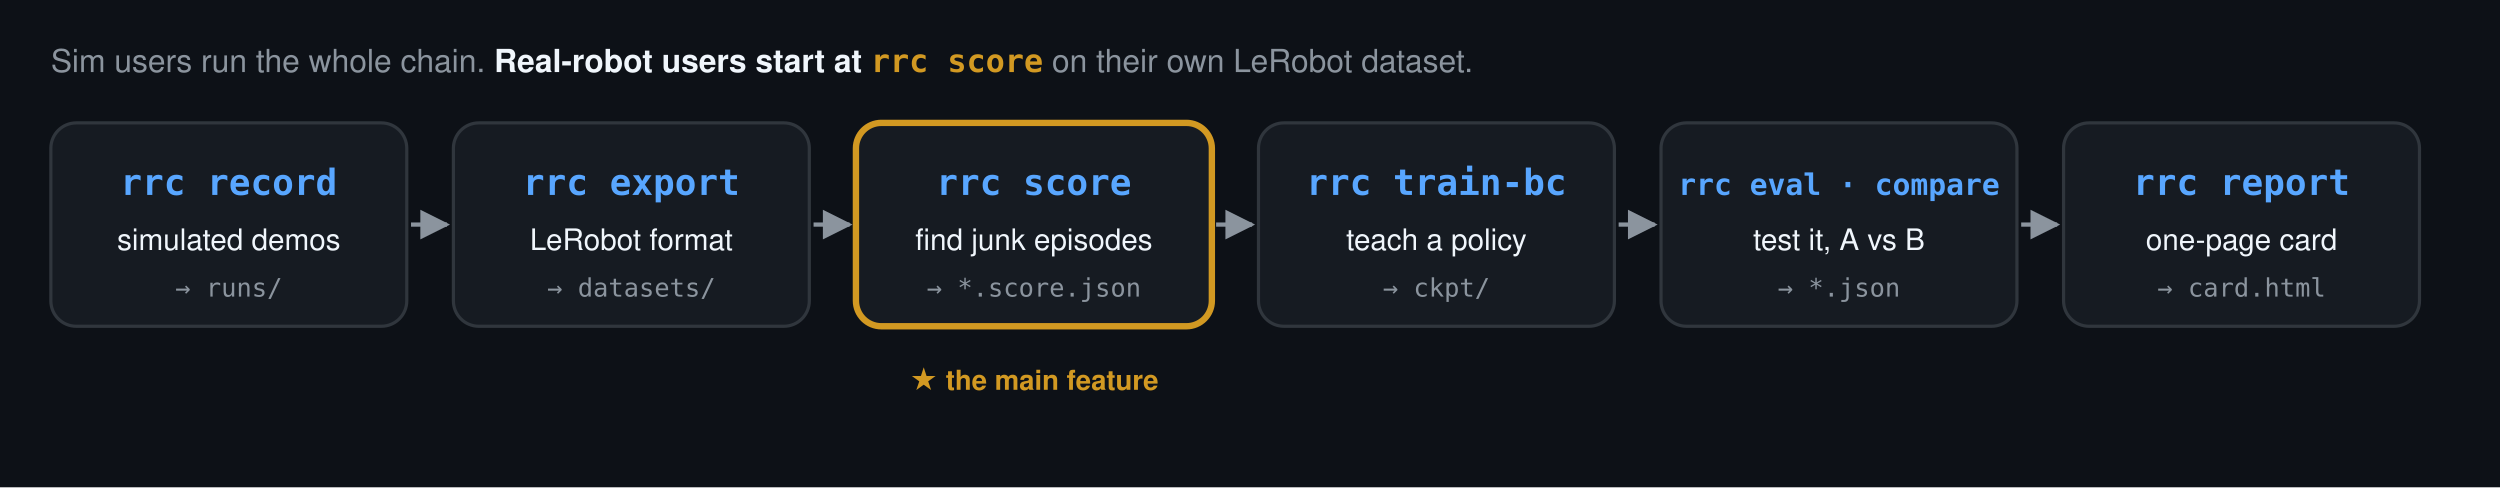
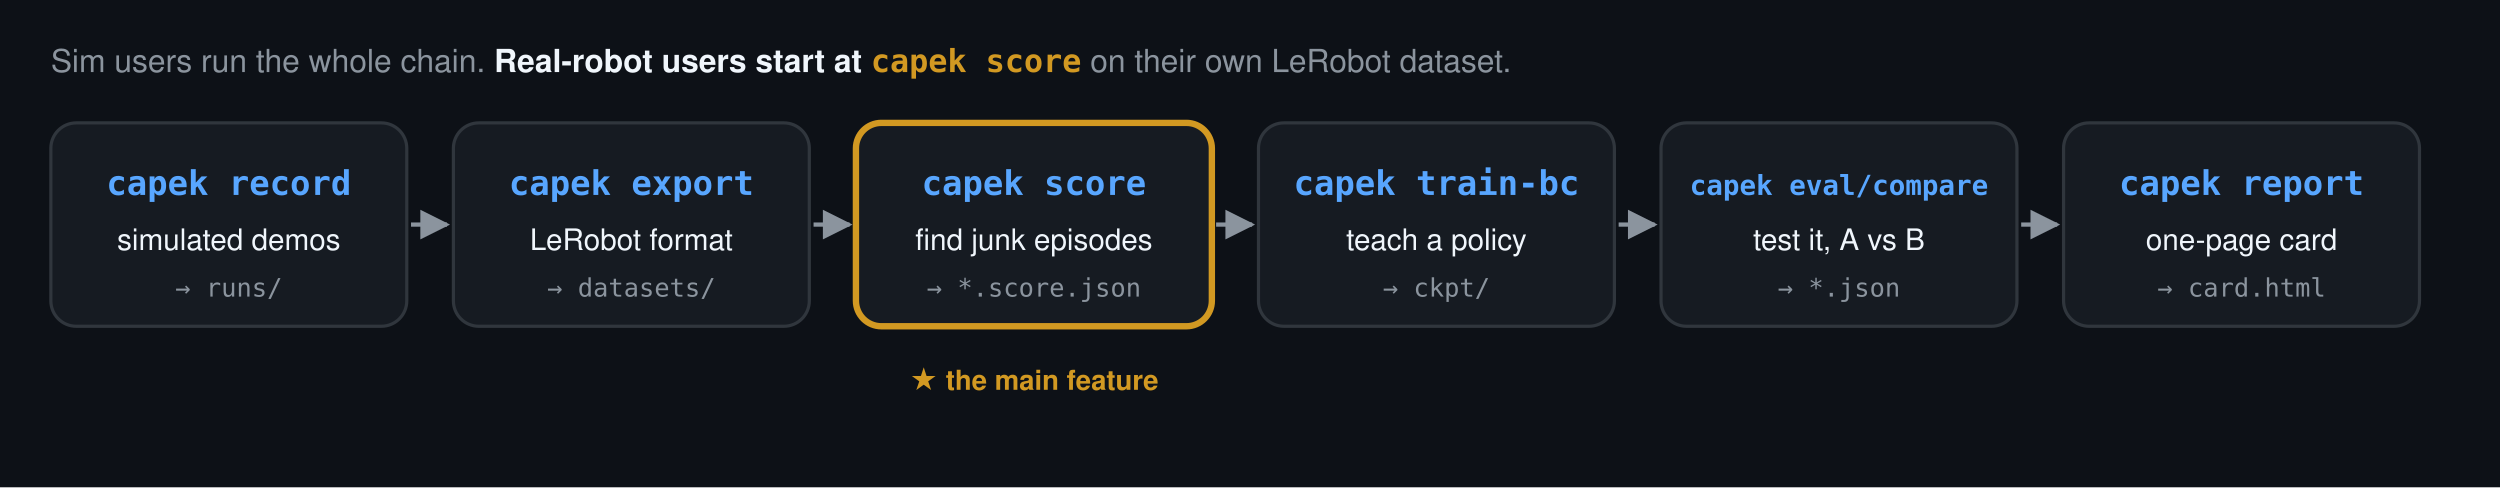
<svg xmlns="http://www.w3.org/2000/svg" width="1180" height="230" viewBox="0 0 1180 230" font-family="-apple-system, BlinkMacSystemFont, 'Segoe UI', Helvetica, Arial, sans-serif">
  <rect width="1180" height="230" fill="#0d1117" />
  <defs>
    <marker id="a" viewBox="0 0 10 10" refX="9" refY="5" markerWidth="7" markerHeight="7" orient="auto">
      <path d="M0 0L10 5L0 10z" fill="#8b949e" />
    </marker>
  </defs>
  <rect x="24" y="58" width="168" height="96" rx="12" fill="#161b22" stroke="#30363d" stroke-width="1.5" />
-   <text x="108.0" y="92" font-family="ui-monospace, SFMono-Regular, Menlo, Consolas, monospace" font-size="17" font-weight="700" fill="#58a6ff" text-anchor="middle">rrc record</text>
+   <text x="108.0" y="92" font-family="ui-monospace, SFMono-Regular, Menlo, Consolas, monospace" font-size="16" font-weight="700" fill="#58a6ff" text-anchor="middle">capek record</text>
  <text x="108.0" y="118" font-size="14" fill="#f0f6fc" text-anchor="middle">simulated demos</text>
  <text x="108.0" y="140" font-family="ui-monospace, SFMono-Regular, Menlo, Consolas, monospace" font-size="12" fill="#8b949e" text-anchor="middle">→ runs/</text>
  <line x1="194" y1="106.0" x2="211" y2="106.0" stroke="#8b949e" stroke-width="2" marker-end="url(#a)" />
  <rect x="214" y="58" width="168" height="96" rx="12" fill="#161b22" stroke="#30363d" stroke-width="1.5" />
-   <text x="298.0" y="92" font-family="ui-monospace, SFMono-Regular, Menlo, Consolas, monospace" font-size="17" font-weight="700" fill="#58a6ff" text-anchor="middle">rrc export</text>
+   <text x="298.0" y="92" font-family="ui-monospace, SFMono-Regular, Menlo, Consolas, monospace" font-size="16" font-weight="700" fill="#58a6ff" text-anchor="middle">capek export</text>
  <text x="298.0" y="118" font-size="14" fill="#f0f6fc" text-anchor="middle">LeRobot format</text>
  <text x="298.0" y="140" font-family="ui-monospace, SFMono-Regular, Menlo, Consolas, monospace" font-size="12" fill="#8b949e" text-anchor="middle">→ datasets/</text>
  <line x1="384" y1="106.0" x2="401" y2="106.0" stroke="#8b949e" stroke-width="2" marker-end="url(#a)" />
  <rect x="404" y="58" width="168" height="96" rx="12" fill="#161b22" stroke="#d29922" stroke-width="3" />
-   <text x="488.0" y="92" font-family="ui-monospace, SFMono-Regular, Menlo, Consolas, monospace" font-size="17" font-weight="700" fill="#58a6ff" text-anchor="middle">rrc score</text>
+   <text x="488.0" y="92" font-family="ui-monospace, SFMono-Regular, Menlo, Consolas, monospace" font-size="16" font-weight="700" fill="#58a6ff" text-anchor="middle">capek score</text>
  <text x="488.0" y="118" font-size="14" fill="#f0f6fc" text-anchor="middle">find junk episodes</text>
  <text x="488.0" y="140" font-family="ui-monospace, SFMono-Regular, Menlo, Consolas, monospace" font-size="12" fill="#8b949e" text-anchor="middle">→ *.score.json</text>
  <line x1="574" y1="106.0" x2="591" y2="106.0" stroke="#8b949e" stroke-width="2" marker-end="url(#a)" />
  <rect x="594" y="58" width="168" height="96" rx="12" fill="#161b22" stroke="#30363d" stroke-width="1.5" />
-   <text x="678.0" y="92" font-family="ui-monospace, SFMono-Regular, Menlo, Consolas, monospace" font-size="17" font-weight="700" fill="#58a6ff" text-anchor="middle">rrc train-bc</text>
+   <text x="678.0" y="92" font-family="ui-monospace, SFMono-Regular, Menlo, Consolas, monospace" font-size="16" font-weight="700" fill="#58a6ff" text-anchor="middle">capek train-bc</text>
  <text x="678.0" y="118" font-size="14" fill="#f0f6fc" text-anchor="middle">teach a policy</text>
  <text x="678.0" y="140" font-family="ui-monospace, SFMono-Regular, Menlo, Consolas, monospace" font-size="12" fill="#8b949e" text-anchor="middle">→ ckpt/</text>
  <line x1="764" y1="106.0" x2="781" y2="106.0" stroke="#8b949e" stroke-width="2" marker-end="url(#a)" />
  <rect x="784" y="58" width="168" height="96" rx="12" fill="#161b22" stroke="#30363d" stroke-width="1.5" />
-   <text x="868.0" y="92" font-family="ui-monospace, SFMono-Regular, Menlo, Consolas, monospace" font-size="14" font-weight="700" fill="#58a6ff" text-anchor="middle">rrc eval · compare</text>
+   <text x="868.0" y="92" font-family="ui-monospace, SFMono-Regular, Menlo, Consolas, monospace" font-size="13" font-weight="700" fill="#58a6ff" text-anchor="middle">capek eval/compare</text>
  <text x="868.0" y="118" font-size="14" fill="#f0f6fc" text-anchor="middle">test it, A vs B</text>
  <text x="868.0" y="140" font-family="ui-monospace, SFMono-Regular, Menlo, Consolas, monospace" font-size="12" fill="#8b949e" text-anchor="middle">→ *.json</text>
  <line x1="954" y1="106.0" x2="971" y2="106.0" stroke="#8b949e" stroke-width="2" marker-end="url(#a)" />
  <rect x="974" y="58" width="168" height="96" rx="12" fill="#161b22" stroke="#30363d" stroke-width="1.5" />
-   <text x="1058.0" y="92" font-family="ui-monospace, SFMono-Regular, Menlo, Consolas, monospace" font-size="17" font-weight="700" fill="#58a6ff" text-anchor="middle">rrc report</text>
+   <text x="1058.0" y="92" font-family="ui-monospace, SFMono-Regular, Menlo, Consolas, monospace" font-size="16" font-weight="700" fill="#58a6ff" text-anchor="middle">capek report</text>
  <text x="1058.0" y="118" font-size="14" fill="#f0f6fc" text-anchor="middle">one-page card</text>
  <text x="1058.0" y="140" font-family="ui-monospace, SFMono-Regular, Menlo, Consolas, monospace" font-size="12" fill="#8b949e" text-anchor="middle">→ card.html</text>
  <text x="24" y="34" font-size="15" fill="#8b949e">Sim users run the whole chain. <tspan fill="#f0f6fc" font-weight="600">Real-robot users start at</tspan>
-     <tspan font-family="ui-monospace, SFMono-Regular, Menlo, Consolas, monospace" fill="#d29922" font-weight="700">rrc score</tspan> on their own LeRobot dataset.</text>
+     <tspan font-family="ui-monospace, SFMono-Regular, Menlo, Consolas, monospace" fill="#d29922" font-weight="700">capek score</tspan> on their own LeRobot dataset.</text>
  <text x="488.0" y="184" font-size="13" fill="#d29922" text-anchor="middle" font-weight="600">★ the main feature</text>
</svg>
